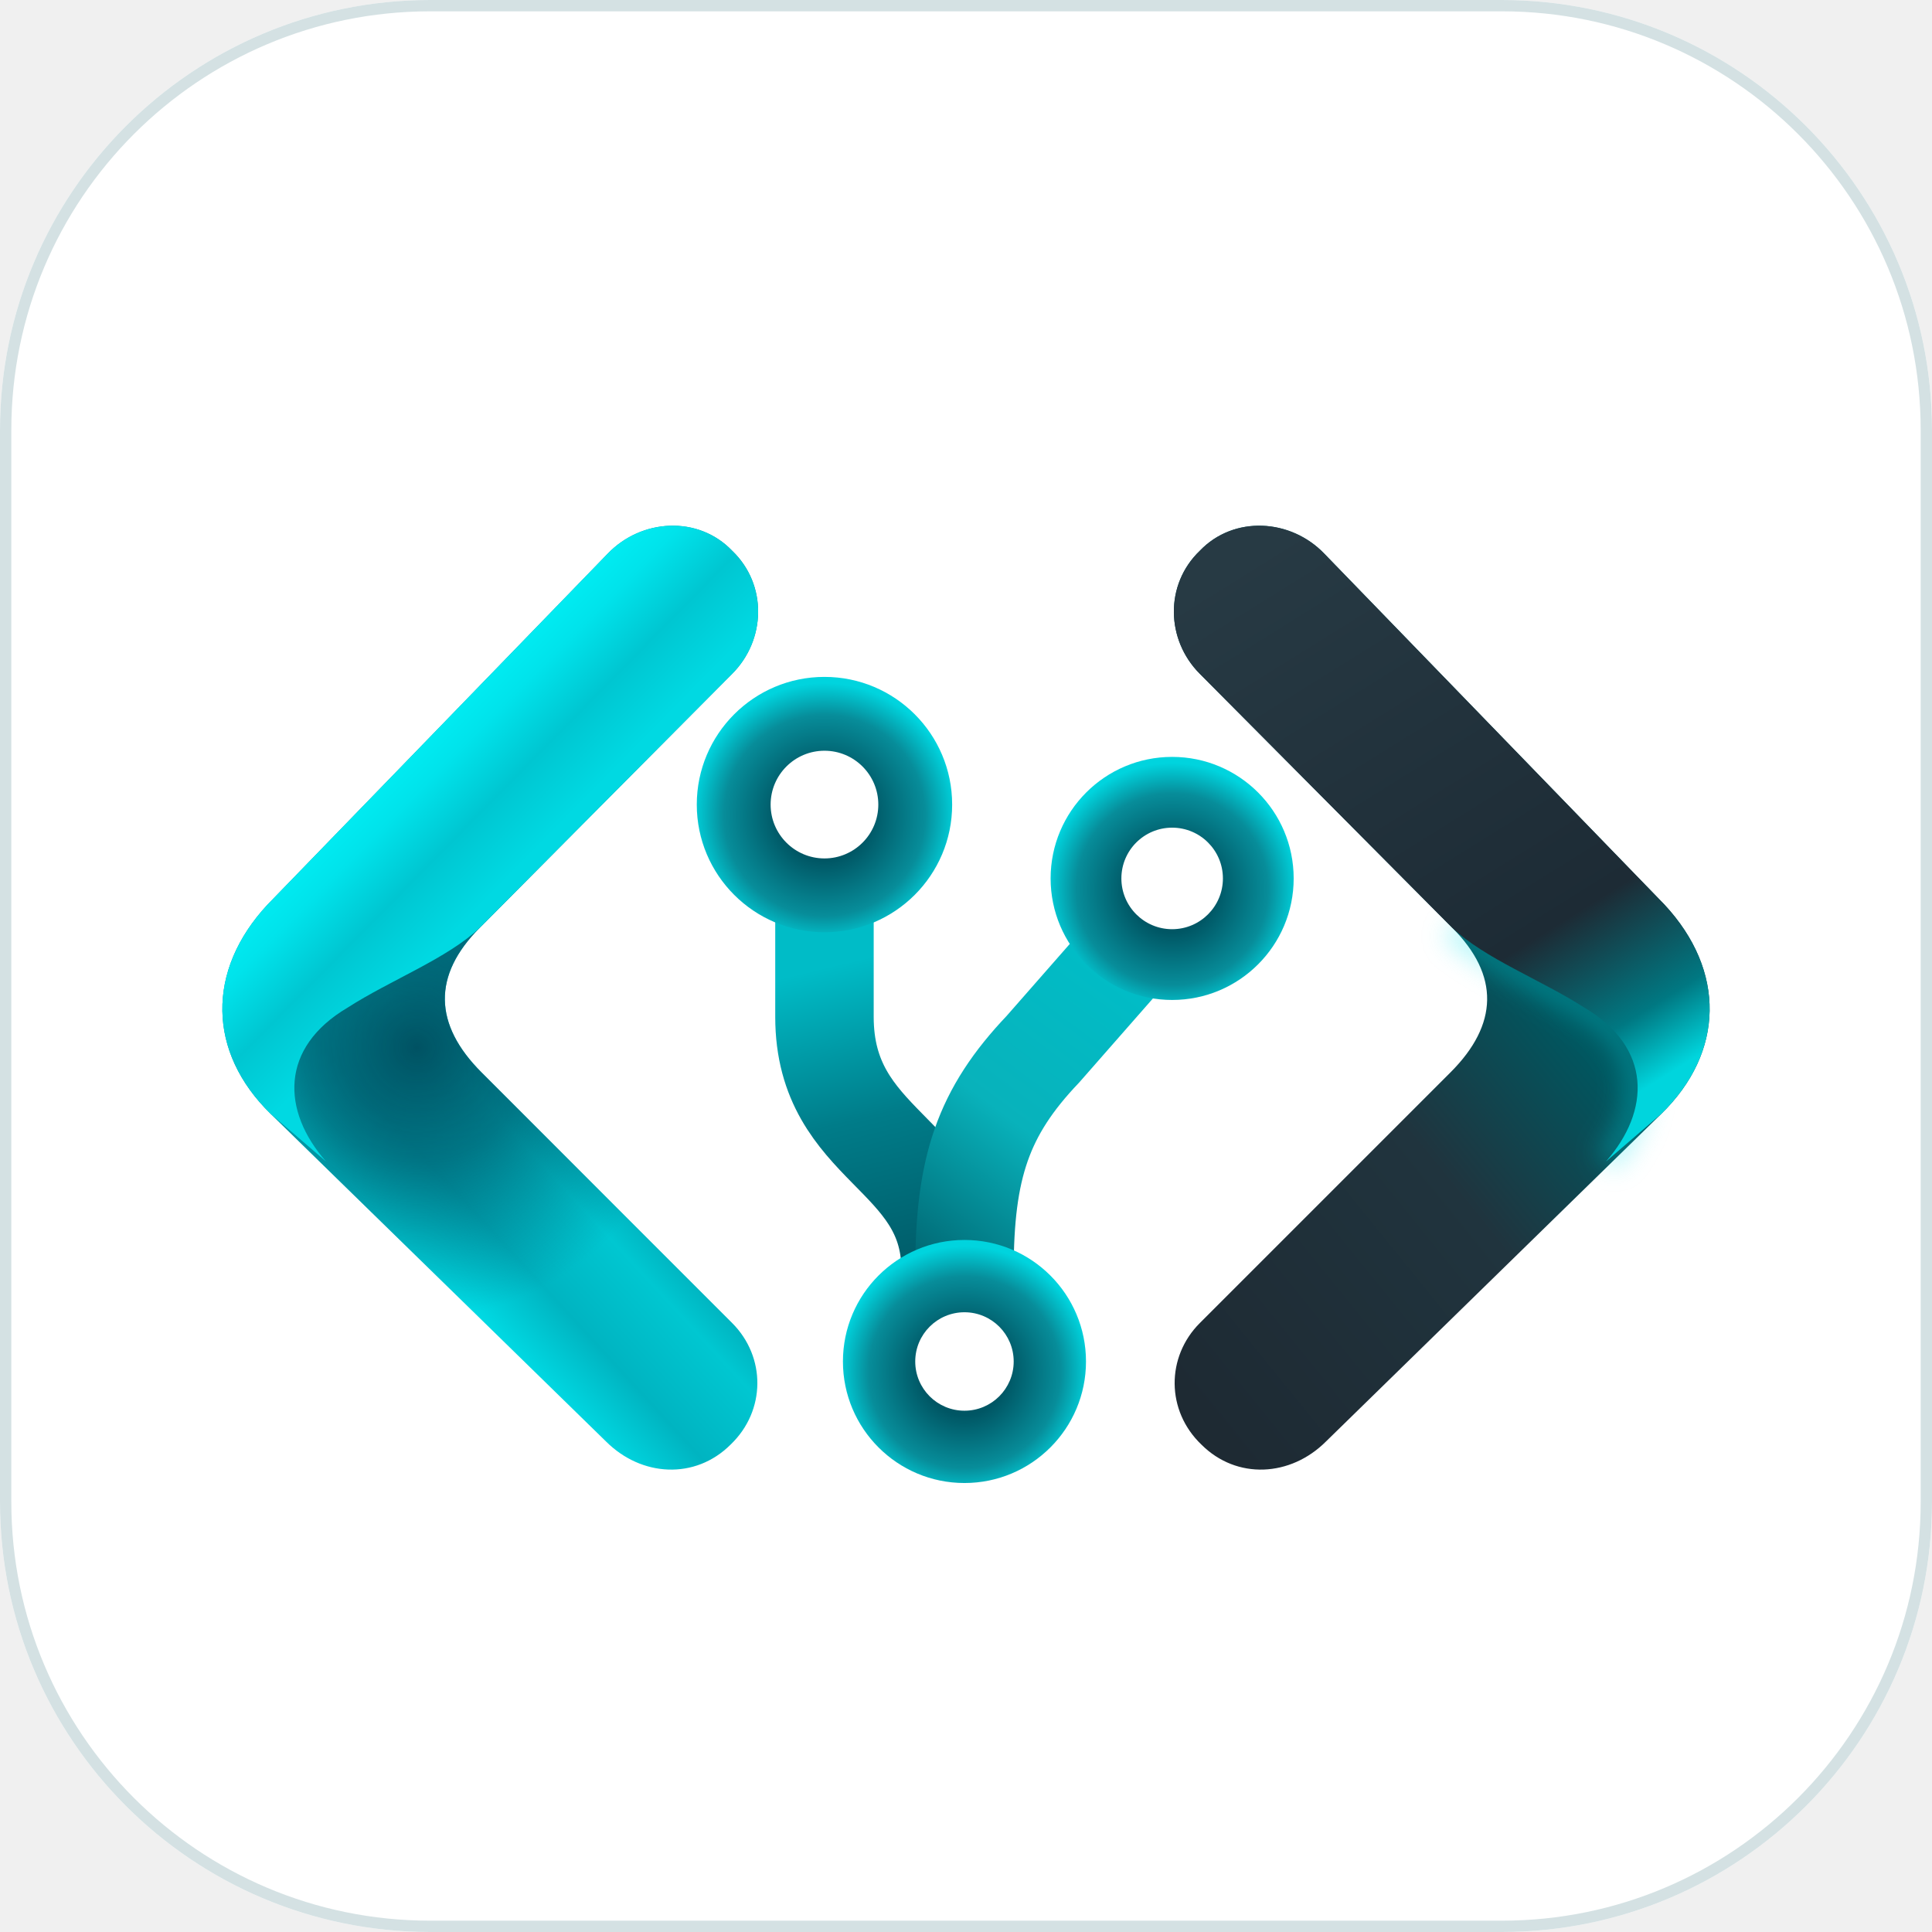
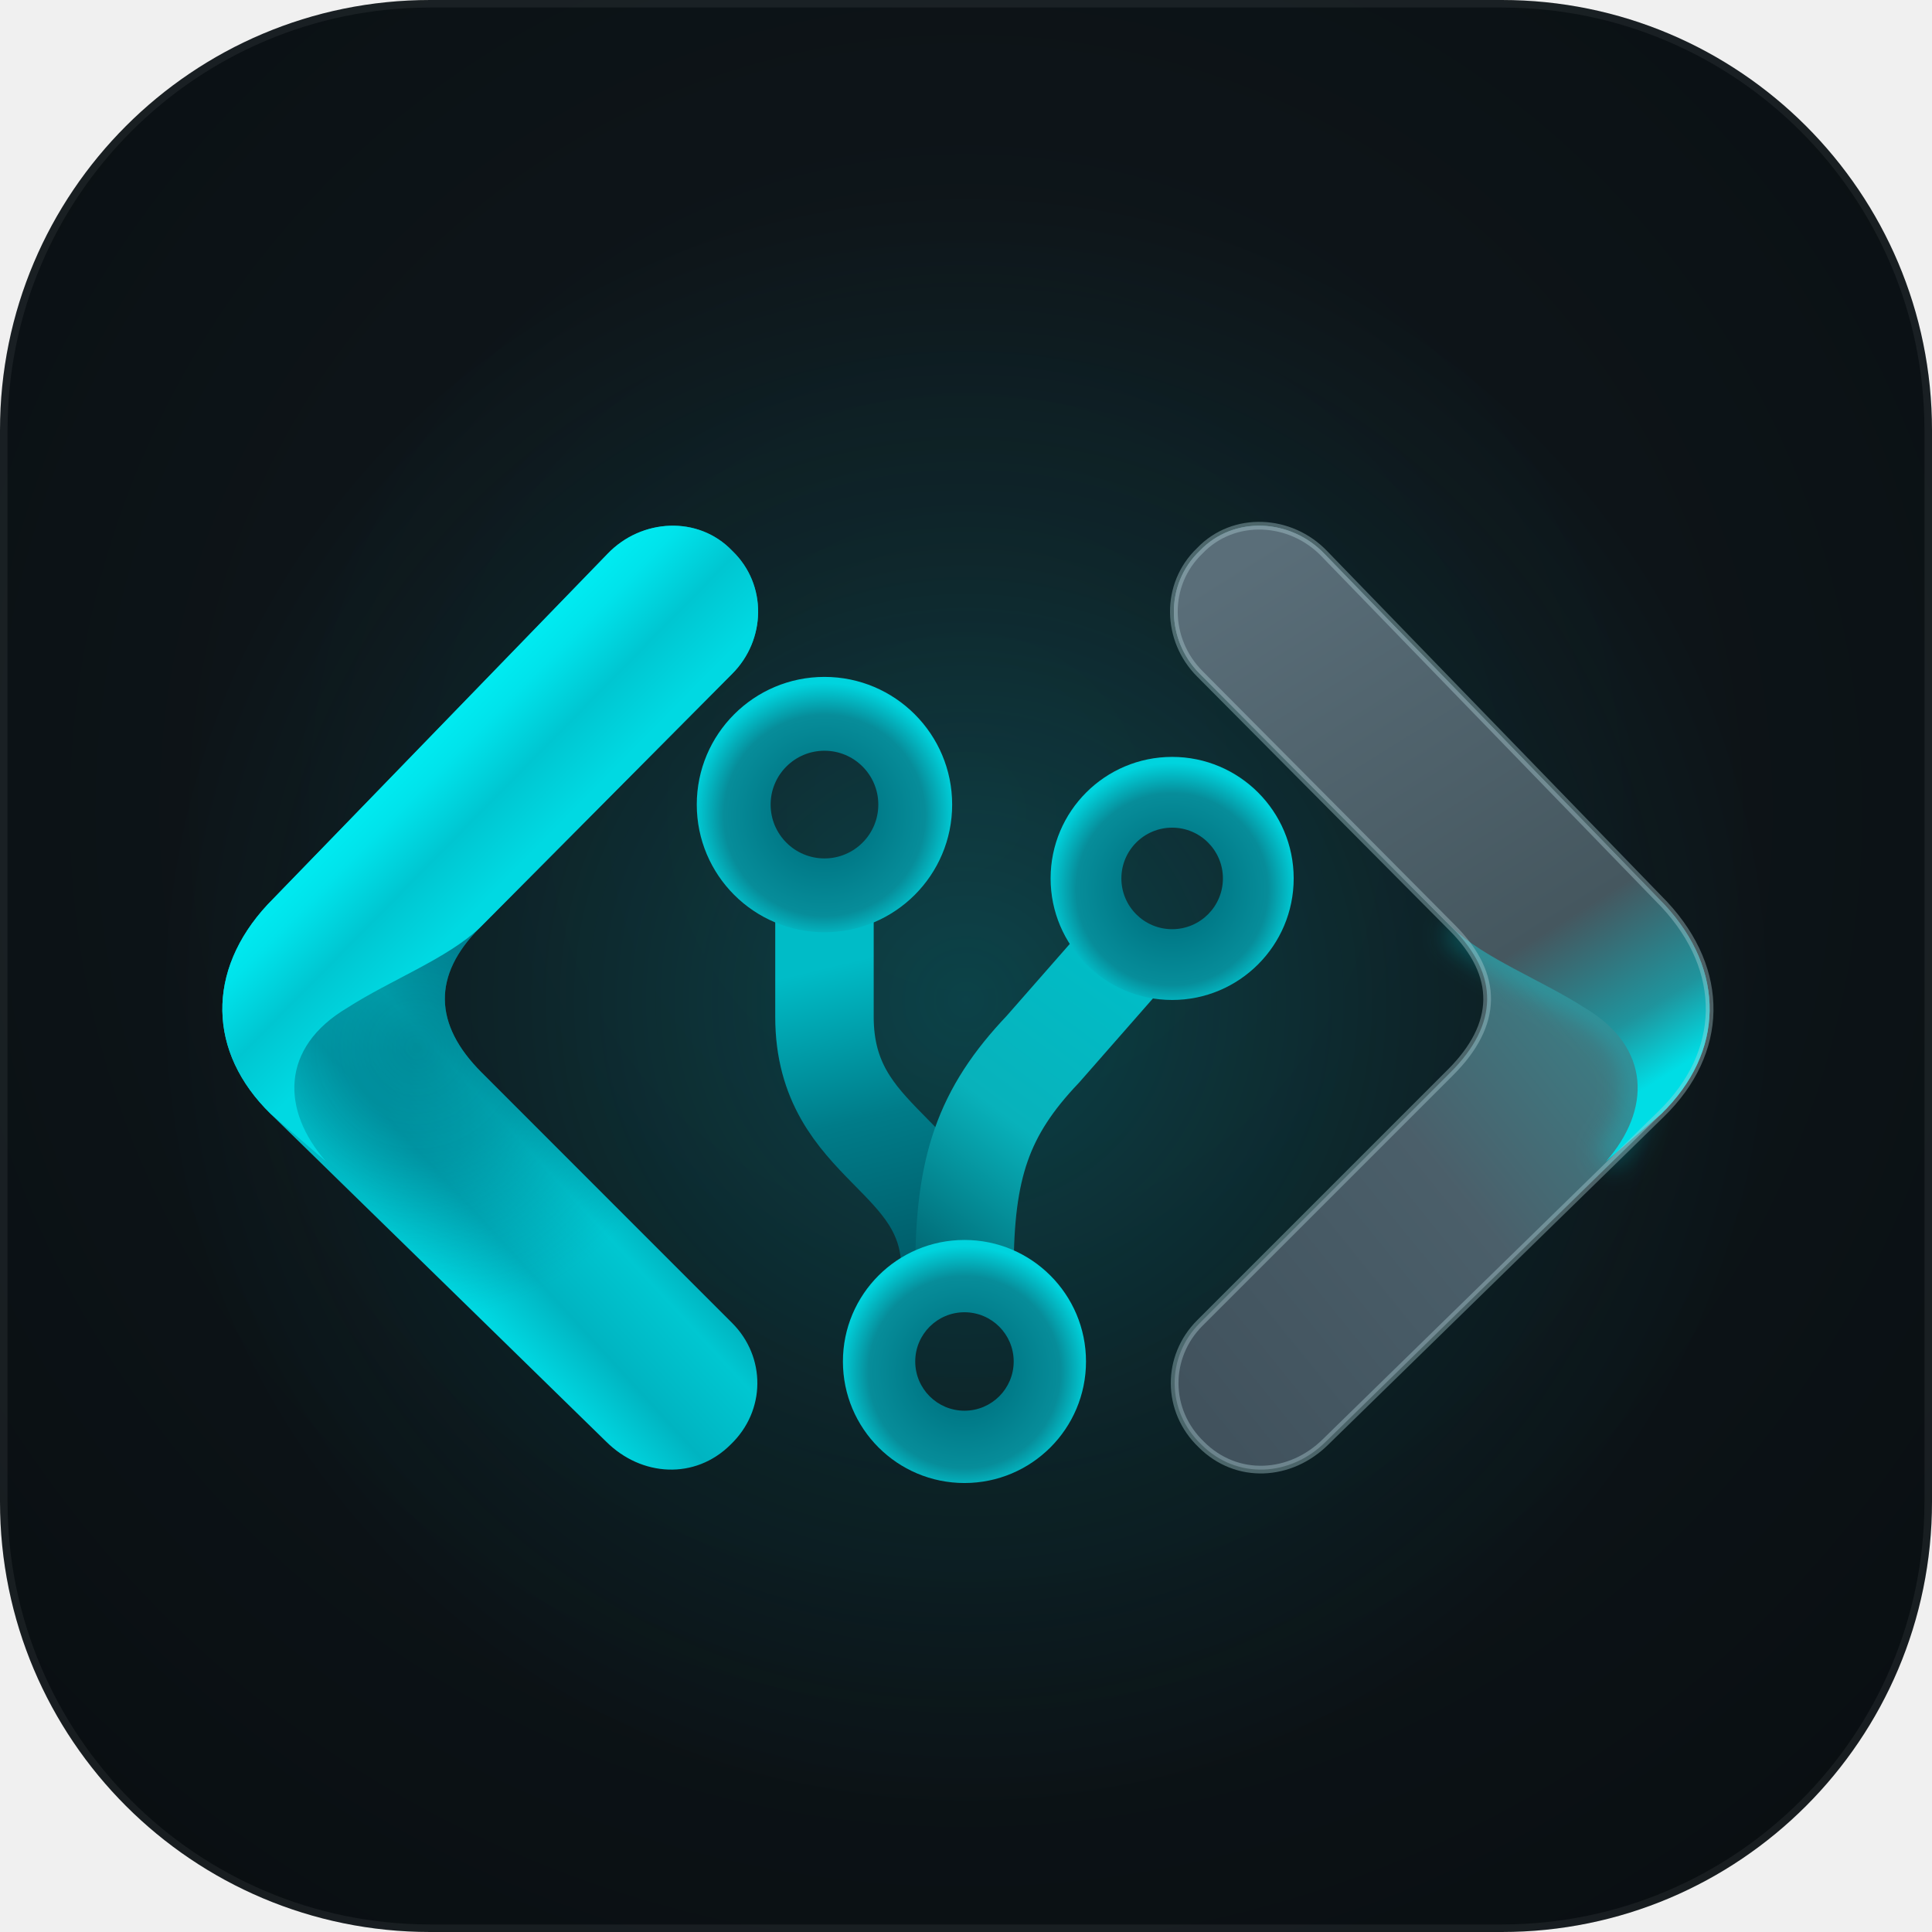
<svg xmlns="http://www.w3.org/2000/svg" viewBox="0 0 1024 1024" fill="none">
-   <rect width="1024" height="1024" rx="228" fill="#ffffff" />
-   <rect x="3" y="3" width="1018" height="1018" rx="225" stroke="#d4e1e3" stroke-width="6" />
+   <defs>
+     <radialGradient id="tileBg" cx="512" cy="430" r="760" gradientUnits="userSpaceOnUse">
+       <stop stop-color="#111a1f" />
+       <stop offset="1" stop-color="#090e11" />
+     </radialGradient>
+     <radialGradient id="tileGlow" cx="512" cy="530" r="430" gradientUnits="userSpaceOnUse">
+       <stop stop-color="#00c7d1" stop-opacity="0.24" />
+       <stop offset=".55" stop-color="#00c7d1" stop-opacity="0.084" />
+       <stop offset="1" stop-color="#00c7d1" stop-opacity="0" />
+     </radialGradient>
+   </defs>
+   <rect width="1024" height="1024" rx="228" fill="url(#tileBg)" />
+   <rect width="1024" height="1024" rx="228" fill="url(#tileGlow)" />
+   <rect x="2" y="2" width="1020" height="1020" rx="226" stroke="#ffffff" stroke-opacity=".06" stroke-width="4" />
  <svg x="104" y="265" width="816" height="530" viewBox="0 0 1000 650" fill="none">
    <defs>
      <linearGradient id="leftBase" x1="242" y1="598" x2="355" y2="494" gradientUnits="userSpaceOnUse">
        <stop stop-color="#00dce5" />
        <stop offset=".3" stop-color="#00b4c1" />
        <stop offset=".65" stop-color="#00c7d1" />
        <stop offset="1" stop-color="#0098a8" />
      </linearGradient>
      <radialGradient id="leftShadow" cx="143" cy="356" r="176" gradientUnits="userSpaceOnUse">
-         <stop stop-color="#004b5c" stop-opacity=".94" />
-         <stop offset=".42" stop-color="#005869" stop-opacity=".7" />
+         <stop stop-color="#004b5c" stop-opacity="0.45" />
+         <stop offset=".42" stop-color="#005869" stop-opacity="0.34" />
        <stop offset="1" stop-color="#006476" stop-opacity="0" />
      </radialGradient>
      <clipPath id="leftShape">
        <path d="M267 35 C289 12 326 10 348 33 C371 55 370 91 348 113 L184 278 C153 309 154 341 185 372 L348 535 C370 557 370 592 347 614 C324 637 289 635 266 612 L48 399 C7 359 6 306 46 263 Z" />
      </clipPath>
      <linearGradient id="leftFold" x1="268" y1="19" x2="348" y2="98" gradientUnits="userSpaceOnUse">
        <stop stop-color="#00f0f5" />
        <stop offset=".28" stop-color="#00e3eb" />
        <stop offset=".62" stop-color="#00c6d1" />
        <stop offset="1" stop-color="#00d9e2" />
      </linearGradient>
      <linearGradient id="rightBase" x1="78" y1="380" x2="346" y2="597" gradientUnits="userSpaceOnUse">
-         <stop stop-color="#005760" />
-         <stop offset=".36" stop-color="#20343e" />
-         <stop offset="1" stop-color="#1e2a33" />
+         <stop stop-color="#3d7a82" />
+         <stop offset=".36" stop-color="#4b5f6a" />
+         <stop offset="1" stop-color="#41525d" />
      </linearGradient>
      <linearGradient id="rightFold" x1="300" y1="25" x2="72" y2="391" gradientUnits="userSpaceOnUse">
-         <stop stop-color="#273a44" />
-         <stop offset=".72" stop-color="#1d2b35" />
-         <stop offset=".9" stop-color="#007882" />
-         <stop offset="1" stop-color="#00d5dd" />
+         <stop stop-color="#5a6e79" />
+         <stop offset=".72" stop-color="#45575f" />
+         <stop offset=".9" stop-color="#1f949d" />
+         <stop offset="1" stop-color="#00dde5" />
      </linearGradient>
      <linearGradient id="leftBranch" x1="425" y1="300" x2="474" y2="505" gradientUnits="userSpaceOnUse">
        <stop stop-color="#00bcc7" />
        <stop offset=".48" stop-color="#007c89" />
        <stop offset="1" stop-color="#005966" />
      </linearGradient>
      <linearGradient id="rightBranch" x1="614" y1="311" x2="467" y2="510" gradientUnits="userSpaceOnUse">
        <stop stop-color="#00bdc7" />
        <stop offset=".5" stop-color="#08b2bb" />
        <stop offset="1" stop-color="#005e6a" />
      </linearGradient>
      <radialGradient id="node0" cx="408" cy="205" r="86" gradientUnits="userSpaceOnUse">
-         <stop offset=".34" stop-color="#005664" />
+         <stop offset=".34" stop-color="#007987" />
        <stop offset=".76" stop-color="#078d9a" />
        <stop offset="1" stop-color="#00d4de" />
      </radialGradient>
      <radialGradient id="node1" cx="634" cy="253" r="82" gradientUnits="userSpaceOnUse">
-         <stop offset=".34" stop-color="#005664" />
+         <stop offset=".34" stop-color="#007987" />
        <stop offset=".76" stop-color="#078d9a" />
        <stop offset="1" stop-color="#00d4de" />
      </radialGradient>
      <radialGradient id="node2" cx="499" cy="567" r="82" gradientUnits="userSpaceOnUse">
-         <stop offset=".34" stop-color="#005664" />
+         <stop offset=".34" stop-color="#007987" />
        <stop offset=".76" stop-color="#078d9a" />
        <stop offset="1" stop-color="#00d4de" />
      </radialGradient>
      <filter id="foldGlow" x="-100%" y="-100%" width="300%" height="300%">
        <feGaussianBlur stdDeviation="8" />
      </filter>
    </defs>
    <path d="M267 35 C289 12 326 10 348 33 C371 55 370 91 348 113 L184 278 C153 309 154 341 185 372 L348 535 C370 557 370 592 347 614 C324 637 289 635 266 612 L48 399 C7 359 6 306 46 263 Z" fill="url(#leftBase)" />
    <circle cx="143" cy="356" r="176" fill="url(#leftShadow)" clip-path="url(#leftShape)" />
    <path d="M267 35 C289 12 326 10 348 33 C371 55 370 91 348 113 L184 278 C163 298 126 312 98 330 C54 356 55 397 84 430 L48 399 C7 359 6 306 46 263 Z" fill="url(#leftFold)" />
    <g transform="translate(1000 0) scale(-1 1)">
      <path d="M267 35 C289 12 326 10 348 33 C371 55 370 91 348 113 L184 278 C153 309 154 341 185 372 L348 535 C370 557 370 592 347 614 C324 637 289 635 266 612 L48 399 C7 359 6 306 46 263 Z" fill="url(#rightBase)" />
      <path d="M184 278 C163 298 126 312 98 330 C54 356 55 397 84 430" fill="none" stroke="#00e3eb" stroke-width="16" opacity=".3" filter="url(#foldGlow)" />
      <path d="M267 35 C289 12 326 10 348 33 C371 55 370 91 348 113 L184 278 C163 298 126 312 98 330 C54 356 55 397 84 430 L48 399 C7 359 6 306 46 263 Z" fill="url(#rightFold)" />
+       <path d="M267 35 C289 12 326 10 348 33 C371 55 370 91 348 113 L184 278 C153 309 154 341 185 372 L348 535 C370 557 370 592 347 614 C324 637 289 635 266 612 L48 399 C7 359 6 306 46 263 Z" stroke="#b4d6dc" stroke-opacity="0.38" stroke-width="5" stroke-linejoin="round" fill="none" />
    </g>
    <path d="M408 270 V336 C408 421 489 424 490 499" stroke="url(#leftBranch)" stroke-width="64" fill="none" />
    <path d="M600 300 L550 357 C511 398 499 434 499 501" stroke="url(#rightBranch)" stroke-width="64" fill="none" />
    <path d="M491 198a83 83 0 1 0 -166 0a83 83 0 1 0 166 0M443 198a35 35 0 1 0 -70 0a35 35 0 1 0 70 0" fill="url(#node0)" fill-rule="evenodd" />
    <path d="M713 246a79 79 0 1 0 -158 0a79 79 0 1 0 158 0M667 246a33 33 0 1 0 -66 0a33 33 0 1 0 66 0" fill="url(#node1)" fill-rule="evenodd" />
    <path d="M578 560a79 79 0 1 0 -158 0a79 79 0 1 0 158 0M531 560a32 32 0 1 0 -64 0a32 32 0 1 0 64 0" fill="url(#node2)" fill-rule="evenodd" />
  </svg>
</svg>
